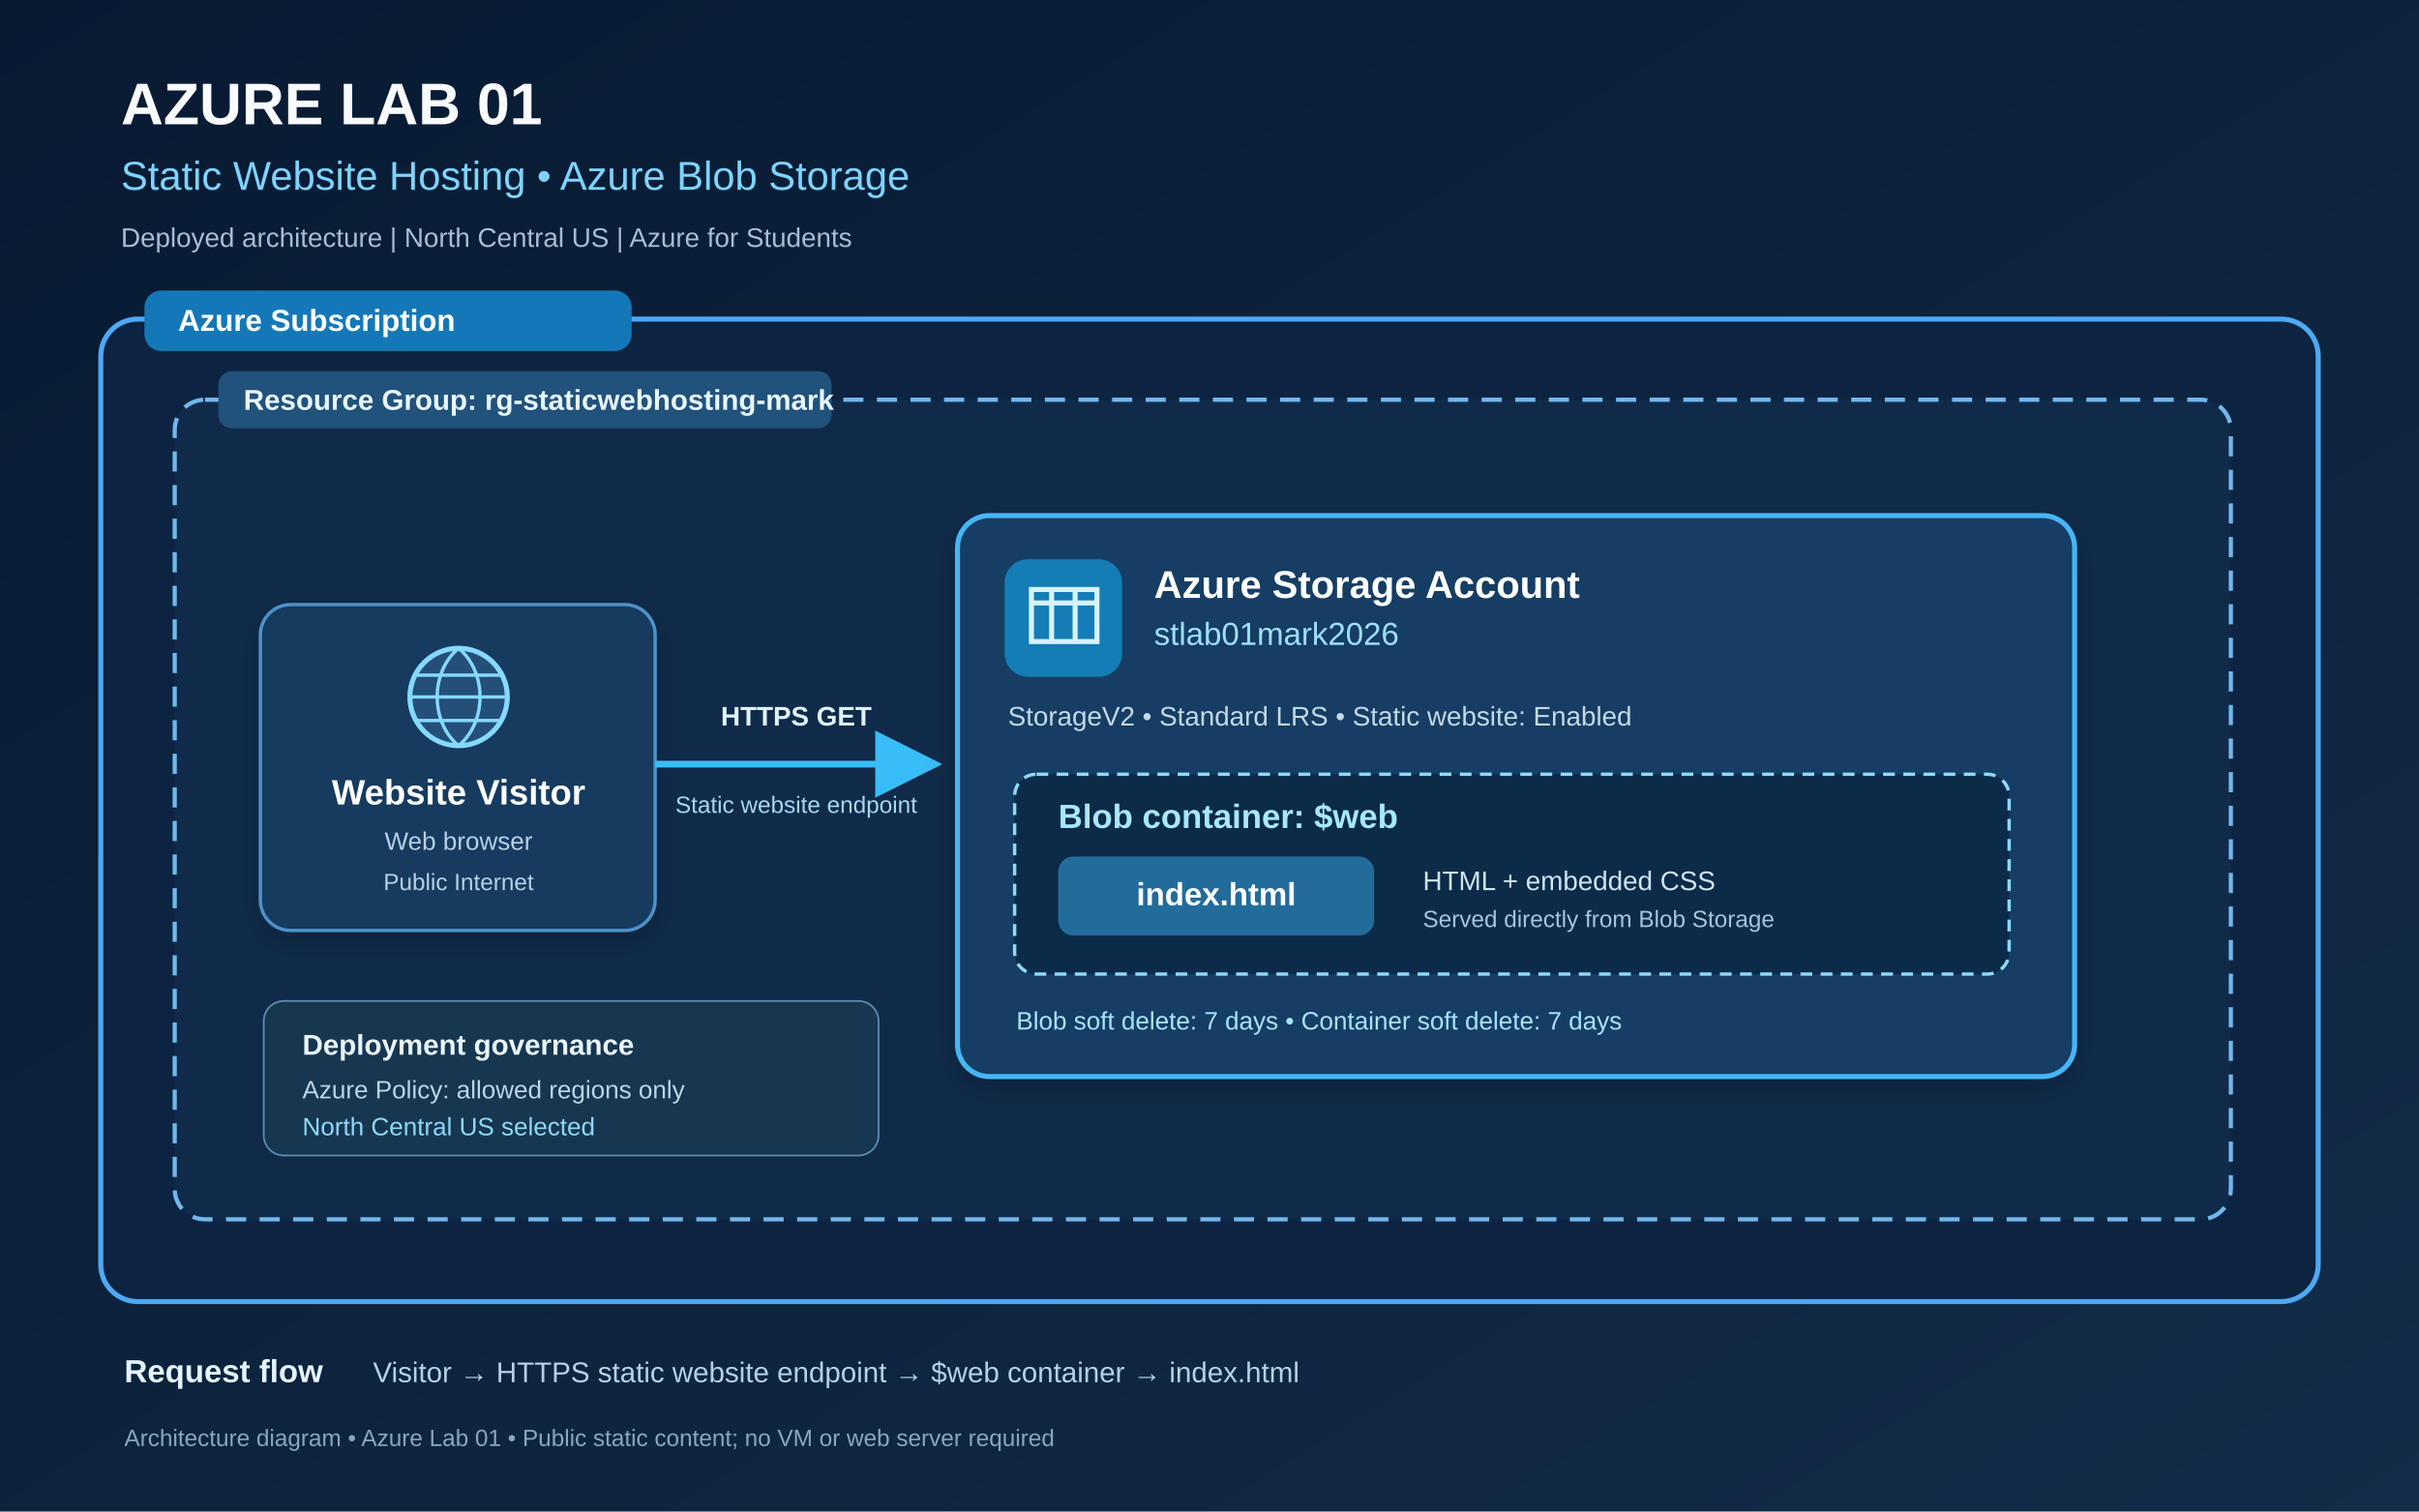
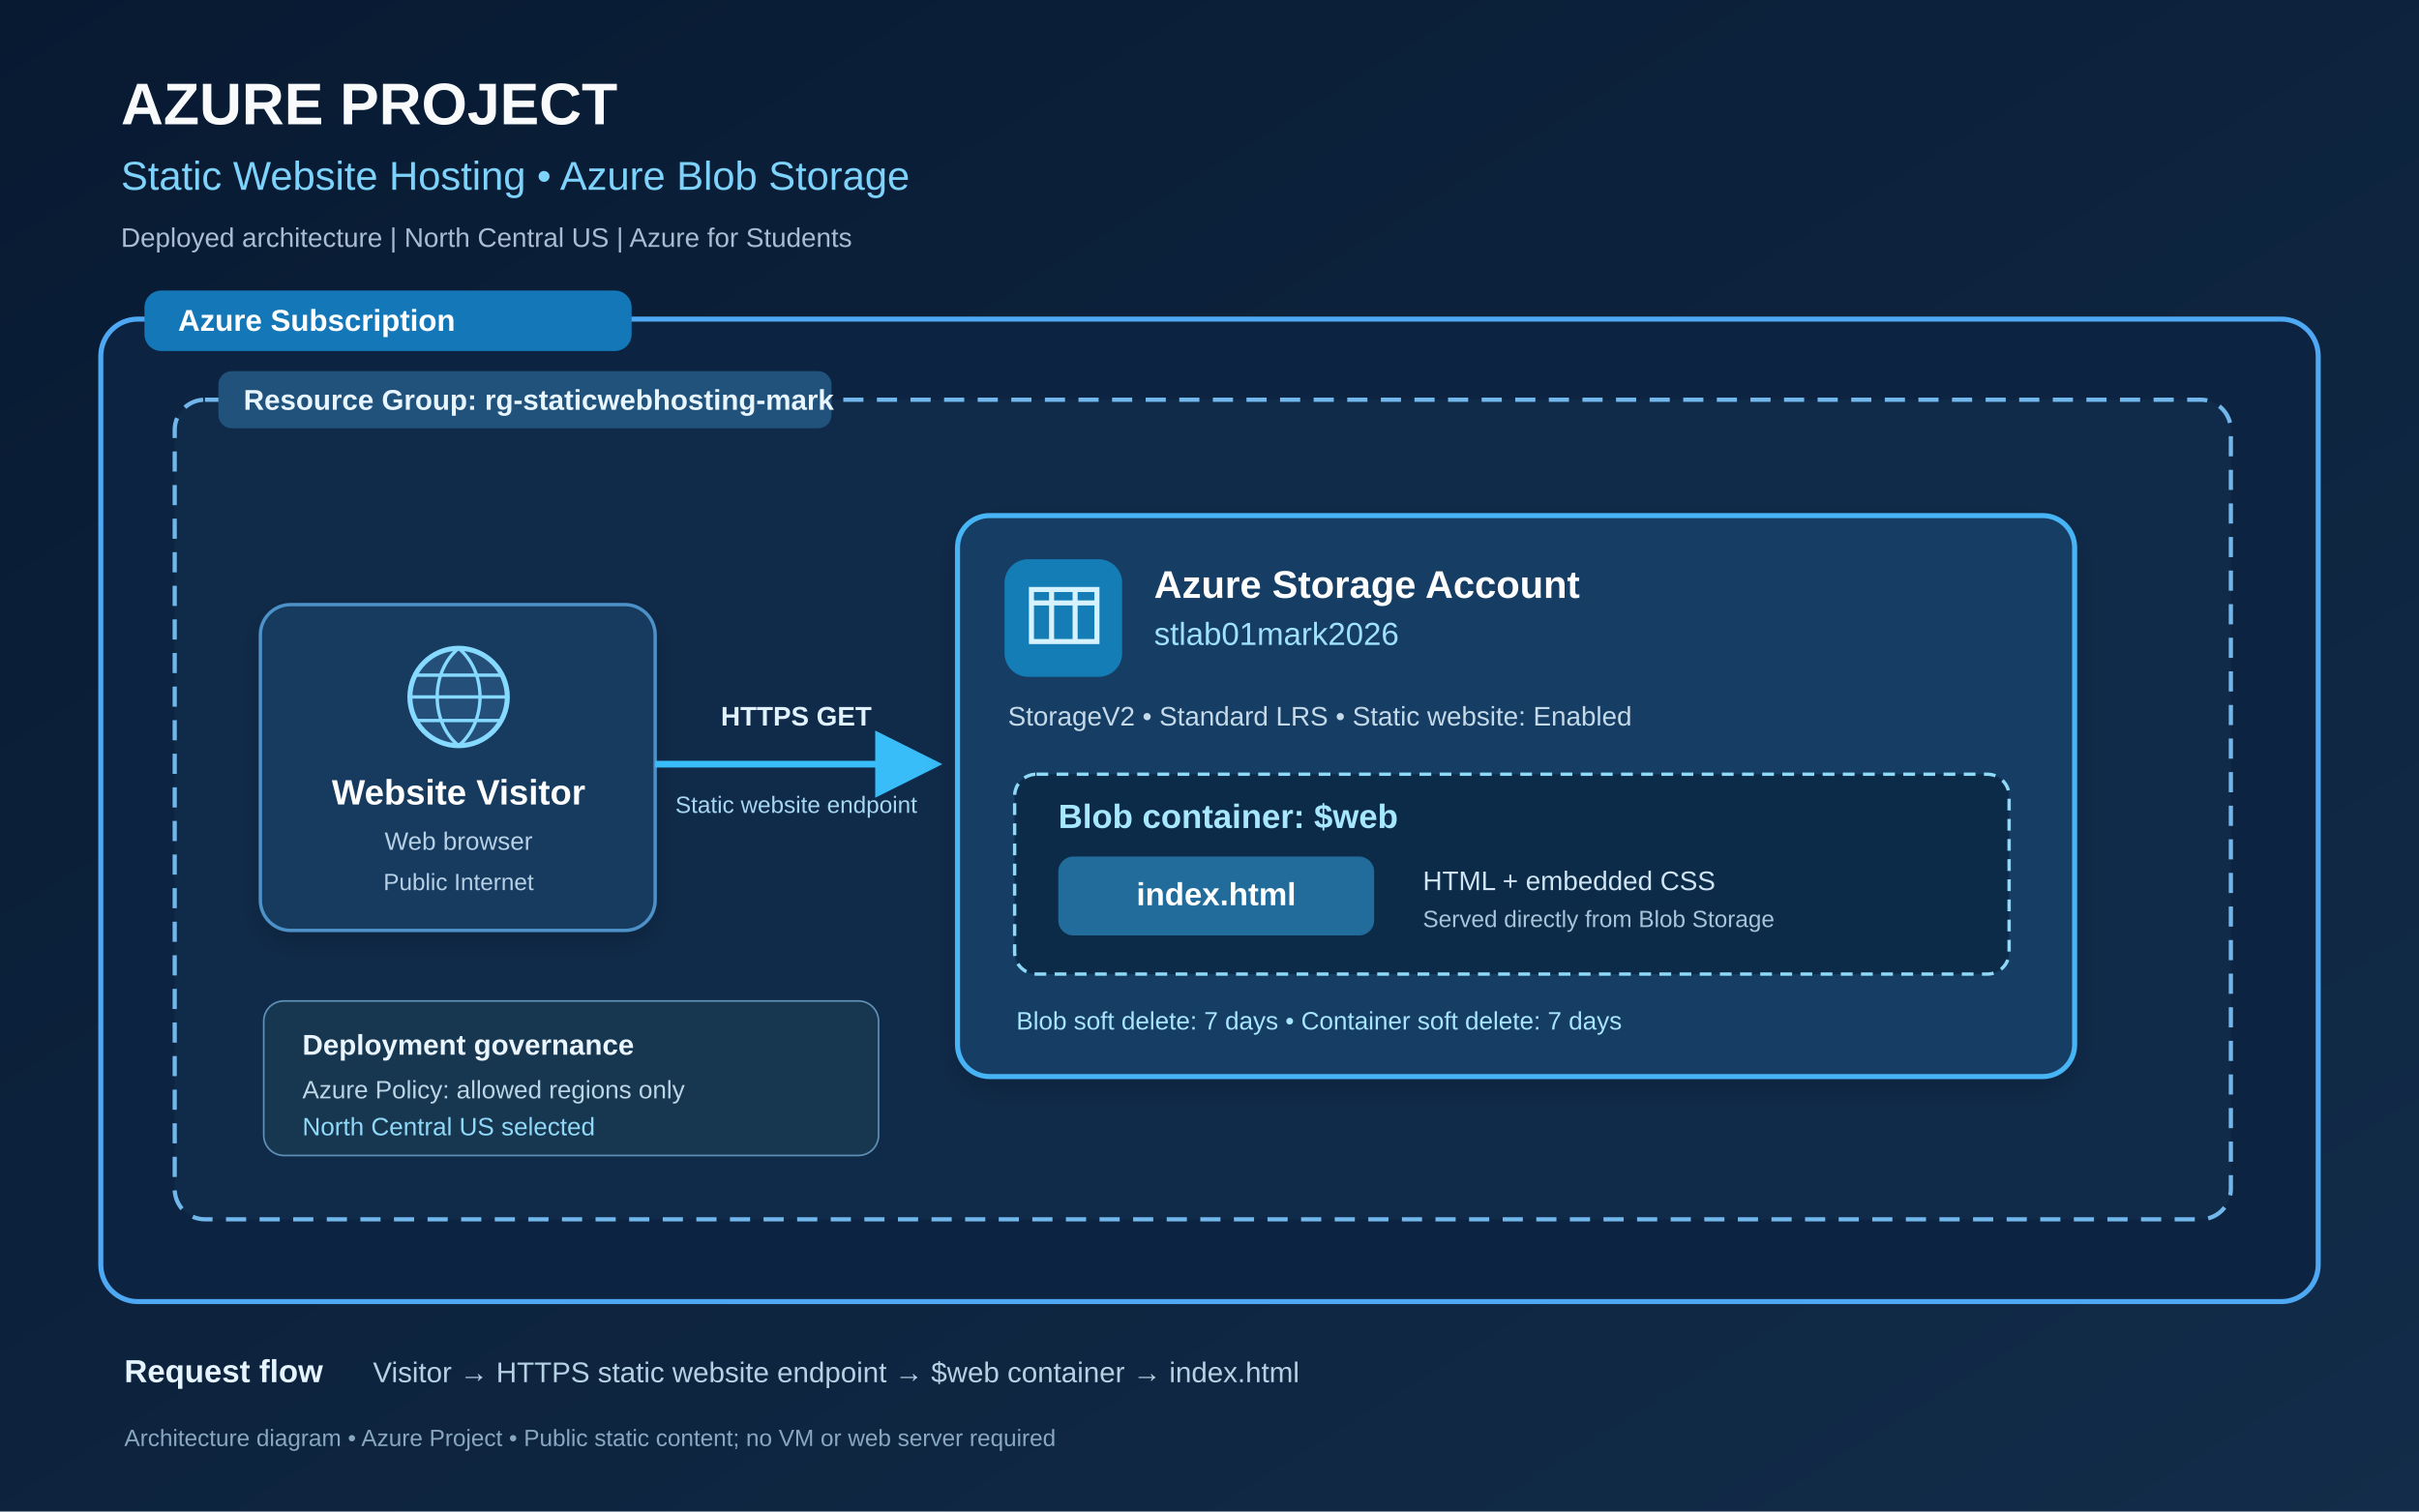
<svg xmlns="http://www.w3.org/2000/svg" width="1440" height="900" viewBox="0 0 1440 900" role="img" aria-labelledby="title desc">
  <defs>
    <linearGradient id="bg" x2="1" y2="1">
      <stop stop-color="#081a32" />
      <stop offset="1" stop-color="#122c49" />
    </linearGradient>
    <marker id="arrow" markerWidth="11" markerHeight="11" refX="9" refY="5" orient="auto">
      <path d="M0 0 L10 5 L0 10 Z" fill="#38bdf8" />
    </marker>
    <filter id="shadow">
      <feDropShadow dx="0" dy="6" stdDeviation="9" flood-opacity=".2" />
    </filter>
  </defs>
  <rect width="1440" height="900" fill="url(#bg)" />
-   <text x="72" y="74" fill="#f8fafc" font-family="Arial,sans-serif" font-size="35" font-weight="700">AZURE LAB 01</text>
+   <text x="72" y="74" fill="#f8fafc" font-family="Arial,sans-serif" font-size="35" font-weight="700">AZURE PROJECT</text>
  <text x="72" y="113" fill="#7dd3fc" font-family="Arial,sans-serif" font-size="24">Static Website Hosting • Azure Blob Storage</text>
  <text x="72" y="147" fill="#a9bdd2" font-family="Arial,sans-serif" font-size="16">Deployed architecture  |  North Central US  |  Azure for Students</text>
  <rect x="60" y="190" width="1320" height="585" rx="22" fill="#0c2441" stroke="#4ea8f4" stroke-width="3" />
  <rect x="86" y="173" width="290" height="36" rx="10" fill="#1478b8" />
  <text x="106" y="197" font-family="Arial,sans-serif" font-size="18" fill="white" font-weight="700">Azure Subscription</text>
  <rect x="104" y="238" width="1224" height="488" rx="18" fill="#102b4a" stroke="#72b7eb" stroke-width="2.5" stroke-dasharray="12 8" />
  <rect x="130" y="221" width="365" height="34" rx="8" fill="#21527c" />
  <text x="145" y="244" fill="#e8f6ff" font-family="Arial,sans-serif" font-size="17" font-weight="700">Resource Group: rg-staticwebhosting-mark</text>
  <rect x="155" y="360" width="235" height="194" rx="18" fill="#173a5e" stroke="#4e91c9" stroke-width="2" filter="url(#shadow)" />
  <circle cx="273" cy="415" r="29" fill="#244f79" stroke="#86d9ff" stroke-width="3" />
  <path d="M244 415h58M273 386c-17 14-17 44 0 58M273 386c17 14 17 44 0 58M248 402h50M248 429h50" fill="none" stroke="#86d9ff" stroke-width="2" />
  <text x="273" y="479" text-anchor="middle" fill="#fff" font-family="Arial,sans-serif" font-size="21" font-weight="700">Website Visitor</text>
  <text x="273" y="506" text-anchor="middle" fill="#b7d0e6" font-family="Arial,sans-serif" font-size="15">Web browser</text>
  <text x="273" y="530" text-anchor="middle" fill="#b7d0e6" font-family="Arial,sans-serif" font-size="14">Public Internet</text>
  <path d="M390 455 H557" stroke="#38bdf8" stroke-width="4" fill="none" marker-end="url(#arrow)" />
  <text x="474" y="432" text-anchor="middle" fill="#e0f2fe" font-family="Arial,sans-serif" font-size="16" font-weight="700">HTTPS GET</text>
  <text x="474" y="484" text-anchor="middle" fill="#a6d7f2" font-family="Arial,sans-serif" font-size="14">Static website endpoint</text>
  <rect x="570" y="307" width="665" height="334" rx="19" fill="#173e63" stroke="#47b5f5" stroke-width="3" filter="url(#shadow)" />
  <rect x="598" y="333" width="70" height="70" rx="14" fill="#147db6" />
  <path d="M614 351h39v31h-39z M614 359h39 M626 351v31 M640 351v31" stroke="#d6f2ff" stroke-width="3" fill="none" />
  <text x="687" y="356" fill="#fff" font-family="Arial,sans-serif" font-size="23" font-weight="700">Azure Storage Account</text>
  <text x="687" y="384" fill="#9fe1ff" font-family="Arial,sans-serif" font-size="19">stlab01mark2026</text>
  <text x="600" y="432" fill="#c4d9e9" font-family="Arial,sans-serif" font-size="16">StorageV2  •  Standard LRS  •  Static website: Enabled</text>
  <rect x="604" y="461" width="592" height="119" rx="13" fill="#0b2b48" stroke="#8ed9f7" stroke-width="2" stroke-dasharray="7 5" />
  <text x="630" y="493" fill="#a7e7ff" font-family="Arial,sans-serif" font-size="20" font-weight="700">Blob container: $web</text>
  <rect x="630" y="510" width="188" height="47" rx="9" fill="#226c9c" />
  <text x="724" y="539" text-anchor="middle" fill="#fff" font-family="Arial,sans-serif" font-size="19" font-weight="700">index.html</text>
  <text x="847" y="530" fill="#d0e4f4" font-family="Arial,sans-serif" font-size="16">HTML + embedded CSS</text>
  <text x="847" y="552" fill="#a7c4da" font-family="Arial,sans-serif" font-size="14">Served directly from Blob Storage</text>
  <text x="605" y="613" fill="#a8e5ff" font-family="Arial,sans-serif" font-size="15">Blob soft delete: 7 days   •   Container soft delete: 7 days</text>
  <rect x="157" y="596" width="366" height="92" rx="12" fill="#173650" stroke="#5e8fb4" />
  <text x="180" y="628" fill="#e9f5ff" font-family="Arial,sans-serif" font-size="17" font-weight="700">Deployment governance</text>
  <text x="180" y="654" fill="#bcd5e6" font-family="Arial,sans-serif" font-size="15">Azure Policy: allowed regions only</text>
  <text x="180" y="676" fill="#8fd8f7" font-family="Arial,sans-serif" font-size="15">North Central US selected</text>
  <text x="74" y="823" fill="#e5f4ff" font-family="Arial,sans-serif" font-size="19" font-weight="700">Request flow</text>
  <text x="222" y="823" fill="#b6d1e3" font-family="Arial,sans-serif" font-size="17">Visitor → HTTPS static website endpoint → $web container → index.html</text>
-   <text x="74" y="861" fill="#89a7bf" font-family="Arial,sans-serif" font-size="14">Architecture diagram • Azure Lab 01 • Public static content; no VM or web server required</text>
+   <text x="74" y="861" fill="#89a7bf" font-family="Arial,sans-serif" font-size="14">Architecture diagram • Azure Project • Public static content; no VM or web server required</text>
</svg>
